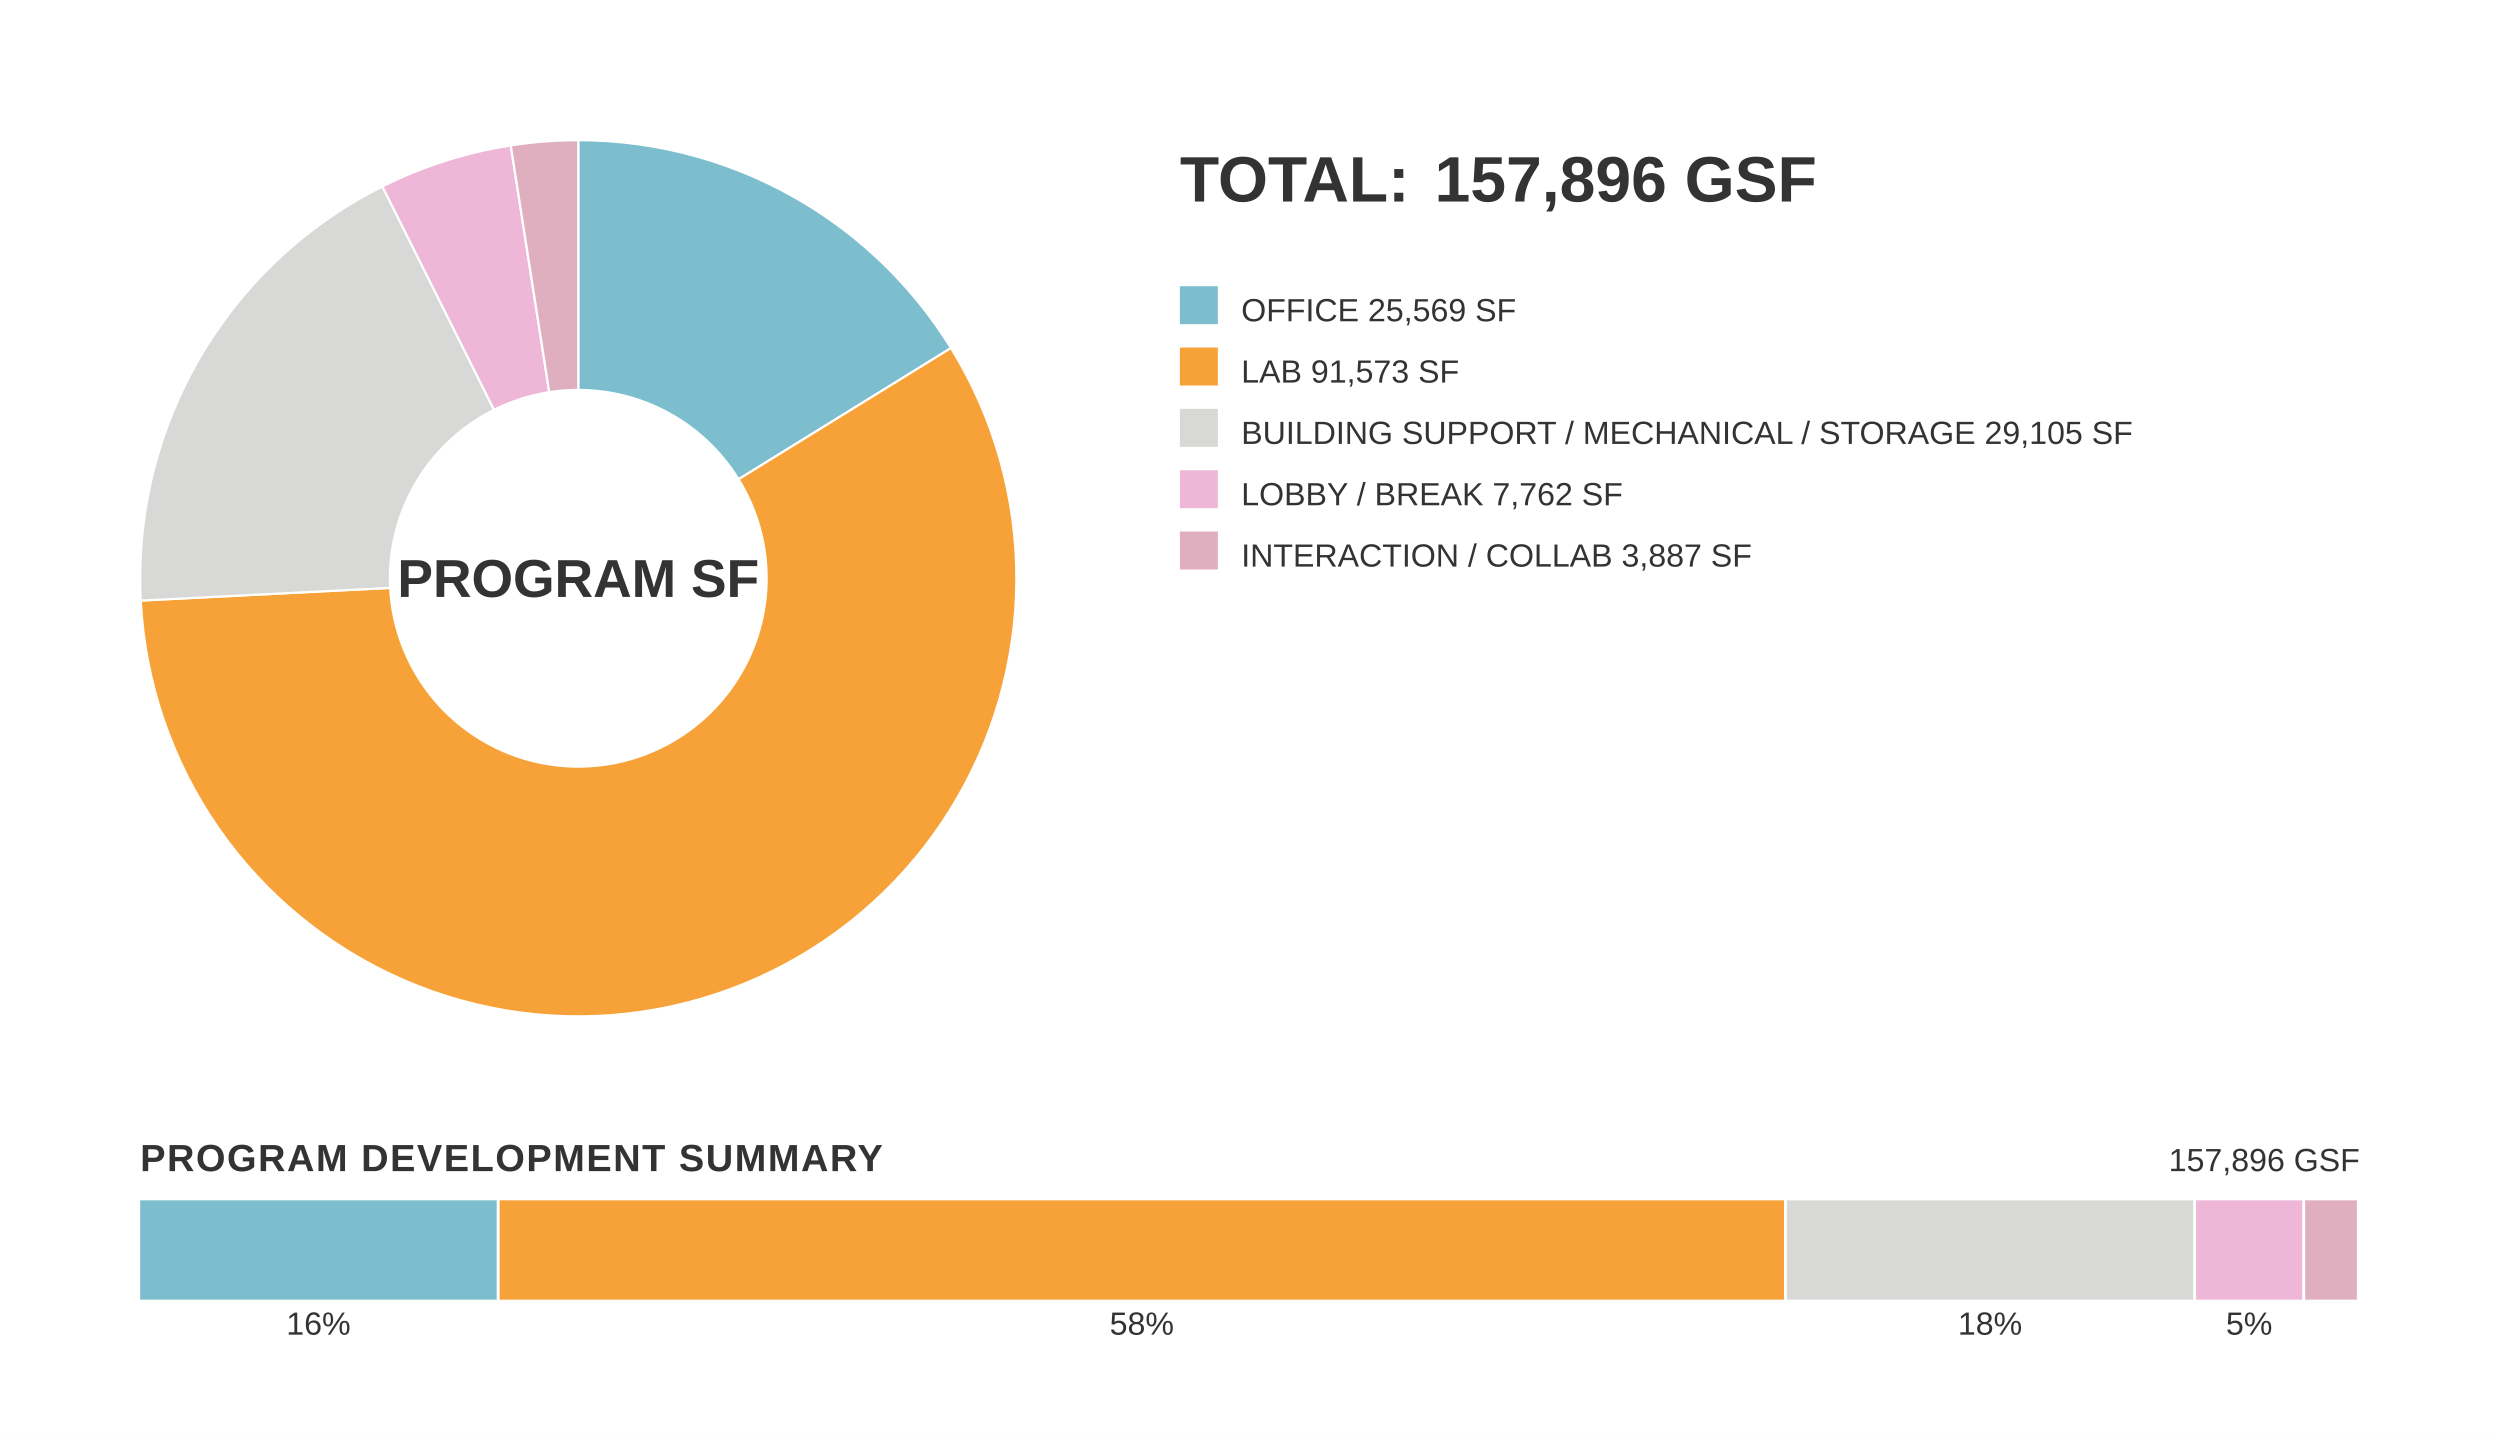
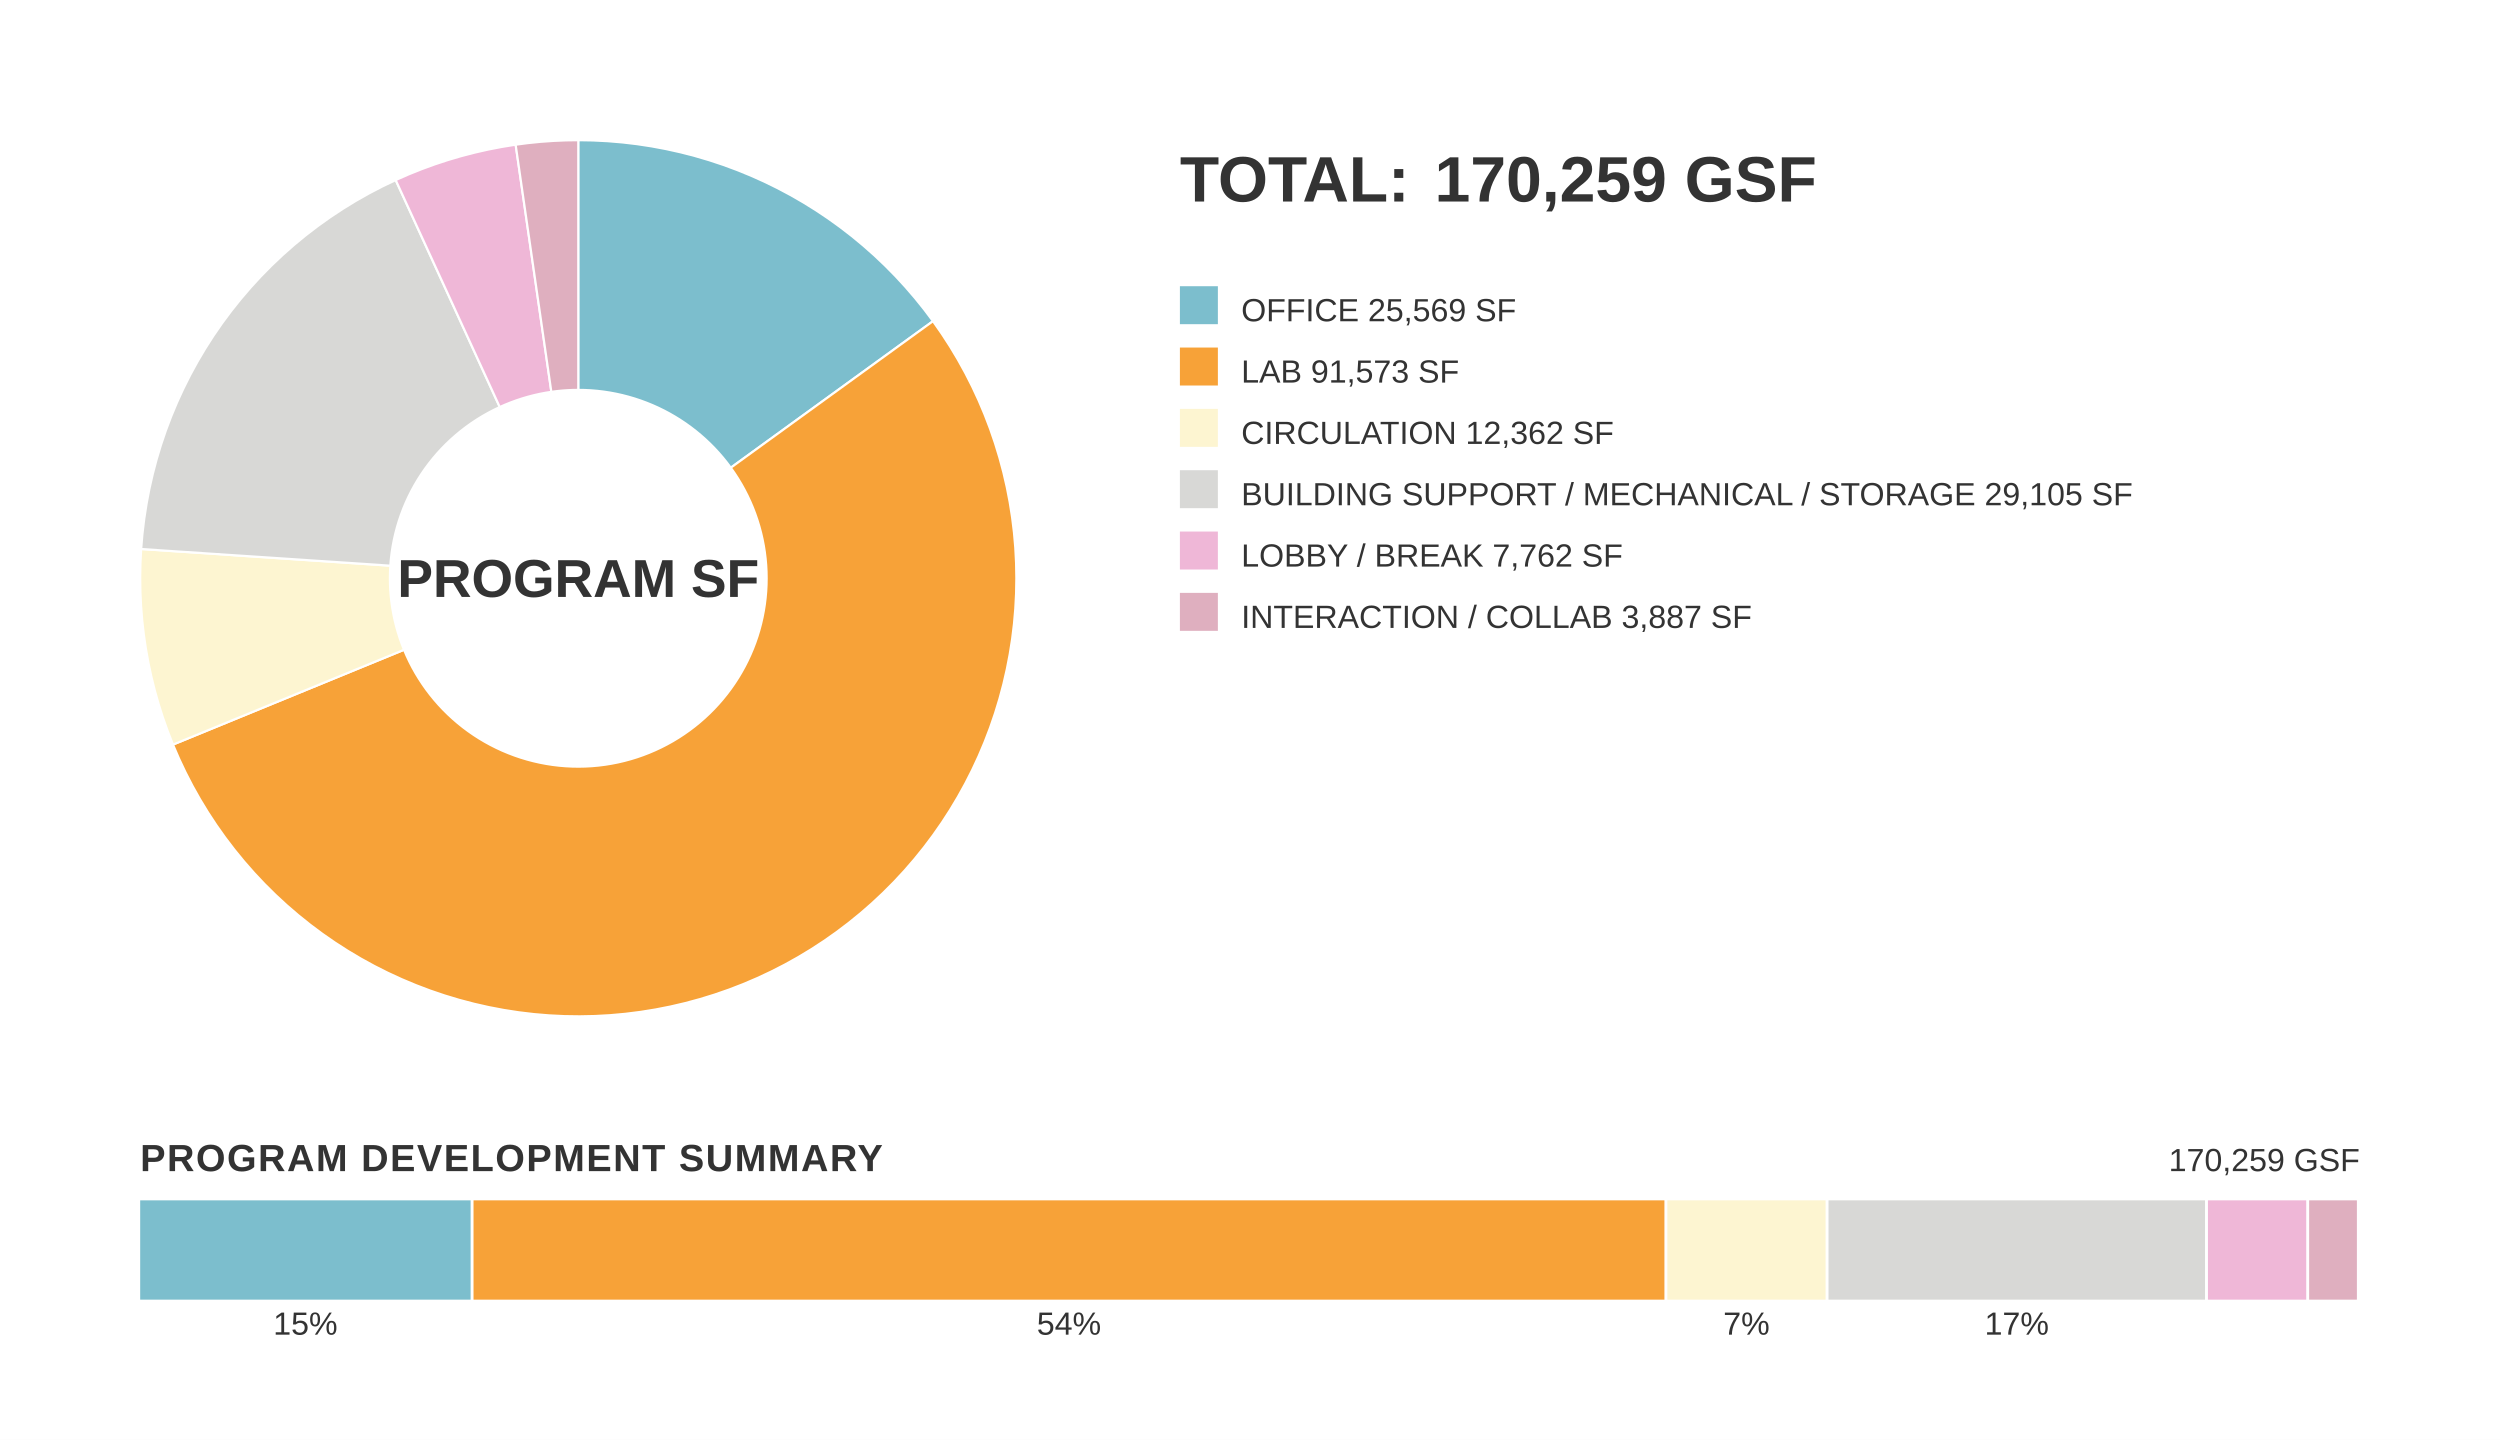
<svg xmlns="http://www.w3.org/2000/svg" width="856" height="493" viewBox="0 0 856 493">
  <rect width="100%" height="100%" fill="#FFFFFF" />
  <g id="PD_PIE">
-     <path id="PIE_OFFICE" fill="#7CBECD" stroke="#FFFFFF" stroke-width="0.75" fill-rule="evenodd" d="M198,48 L203.086,48.086 L208.167,48.345 L213.236,48.776 L218.287,49.378 L223.315,50.152 L228.314,51.095 L233.278,52.207 L238.201,53.488 L243.079,54.934 L247.904,56.545 L252.672,58.318 L257.377,60.253 L262.014,62.345 L266.577,64.594 L271.061,66.996 L275.462,69.549 L279.773,72.249 L283.99,75.095 L288.108,78.081 L292.123,81.206 L296.029,84.464 L299.822,87.854 L303.499,91.37 L307.054,95.009 L310.484,98.766 L313.784,102.637 L316.951,106.618 L319.981,110.704 L322.871,114.891 L325.618,119.173 L252.876,164.104 L251.695,162.263 L250.452,160.463 L249.149,158.706 L247.787,156.994 L246.368,155.329 L244.893,153.714 L243.364,152.149 L241.784,150.637 L240.152,149.18 L238.473,147.778 L236.746,146.435 L234.976,145.151 L233.162,143.927 L231.308,142.766 L229.416,141.668 L227.488,140.635 L225.526,139.668 L223.532,138.769 L221.509,137.937 L219.459,137.174 L217.384,136.482 L215.287,135.86 L213.17,135.309 L211.035,134.831 L208.886,134.425 L206.723,134.093 L204.551,133.834 L202.372,133.648 L200.187,133.537 L198,133.5 Z" />
-     <path id="PIE_LAB" fill="#F7A238" stroke="#FFFFFF" stroke-width="0.75" fill-rule="evenodd" d="M325.618,119.173 L328.276,123.648 L330.777,128.213 L333.119,132.862 L335.298,137.59 L337.311,142.39 L339.157,147.257 L340.832,152.186 L342.336,157.169 L343.666,162.202 L344.82,167.278 L345.798,172.39 L346.597,177.534 L347.218,182.702 L347.659,187.889 L347.92,193.088 L348,198.293 L347.899,203.497 L347.618,208.695 L347.157,213.88 L346.516,219.046 L345.697,224.186 L344.699,229.295 L343.525,234.366 L342.175,239.394 L340.652,244.371 L338.957,249.293 L337.093,254.153 L335.061,258.946 L332.864,263.665 L330.504,268.304 L327.985,272.86 L325.309,277.325 L322.48,281.694 L319.501,285.963 L316.376,290.126 L313.108,294.178 L309.702,298.114 L306.161,301.929 L302.489,305.62 L298.692,309.18 L294.774,312.607 L290.739,315.896 L286.593,319.043 L282.339,322.044 L277.985,324.895 L273.533,327.594 L268.991,330.137 L264.364,332.521 L259.656,334.742 L254.875,336.799 L250.024,338.689 L245.111,340.41 L240.142,341.959 L235.121,343.334 L230.056,344.535 L224.953,345.559 L219.817,346.405 L214.654,347.073 L209.472,347.561 L204.275,347.869 L199.071,347.996 L193.866,347.943 L188.666,347.709 L183.477,347.295 L178.306,346.702 L173.158,345.929 L168.04,344.978 L162.959,343.85 L157.919,342.546 L152.928,341.068 L147.991,339.418 L143.114,337.598 L138.303,335.609 L133.565,333.455 L128.904,331.138 L124.326,328.66 L119.836,326.025 L115.441,323.236 L111.146,320.296 L106.955,317.209 L102.873,313.978 L98.906,310.607 L95.059,307.101 L91.335,303.464 L87.74,299.699 L84.278,295.812 L80.952,291.807 L77.768,287.69 L74.728,283.464 L71.837,279.135 L69.098,274.709 L66.514,270.19 L64.088,265.584 L61.824,260.897 L59.724,256.134 L57.79,251.302 L56.025,246.405 L54.431,241.449 L53.009,236.442 L51.763,231.388 L50.693,226.293 L49.8,221.165 L49.085,216.009 L48.55,210.831 L48.195,205.638 L133.584,201.284 L133.736,203.517 L133.967,205.744 L134.274,207.961 L134.658,210.166 L135.118,212.357 L135.654,214.53 L136.265,216.683 L136.951,218.814 L137.71,220.92 L138.541,222.998 L139.444,225.046 L140.418,227.061 L141.461,229.042 L142.572,230.985 L143.75,232.888 L144.993,234.75 L146.3,236.567 L147.67,238.337 L149.099,240.059 L150.588,241.731 L152.134,243.349 L153.735,244.914 L155.39,246.421 L157.095,247.87 L158.85,249.26 L160.653,250.587 L162.5,251.851 L164.39,253.051 L166.32,254.184 L168.289,255.249 L170.293,256.246 L172.33,257.172 L174.399,258.027 L176.496,258.81 L178.619,259.519 L180.765,260.155 L182.932,260.715 L185.117,261.2 L187.318,261.609 L189.531,261.942 L191.755,262.197 L193.986,262.375 L196.223,262.476 L198.461,262.498 L200.698,262.444 L202.933,262.311 L205.161,262.101 L207.381,261.814 L209.59,261.45 L211.784,261.01 L213.962,260.494 L216.121,259.902 L218.258,259.236 L220.37,258.496 L222.456,257.684 L224.512,256.799 L226.536,255.844 L228.526,254.819 L230.479,253.726 L232.393,252.565 L234.266,251.339 L236.095,250.048 L237.878,248.695 L239.613,247.281 L241.298,245.808 L242.93,244.276 L244.509,242.69 L246.032,241.049 L247.496,239.356 L248.902,237.614 L250.245,235.824 L251.526,233.989 L252.743,232.11 L253.893,230.19 L254.977,228.231 L255.991,226.236 L256.936,224.207 L257.81,222.146 L258.612,220.056 L259.341,217.94 L259.995,215.799 L260.576,213.638 L261.081,211.457 L261.51,209.26 L261.862,207.05 L262.138,204.828 L262.336,202.599 L262.457,200.364 L262.5,198.126 L262.465,195.888 L262.353,193.652 L262.164,191.422 L261.897,189.2 L261.553,186.988 L261.133,184.789 L260.636,182.607 L260.064,180.443 L259.418,178.3 L258.697,176.181 L257.904,174.088 L257.038,172.024 L256.101,169.991 L255.094,167.992 L254.019,166.029 L252.876,164.104 Z" />
-     <path id="PIE_BUILDING_SUPPORT" fill="#D8D8D6" stroke="#FFFFFF" stroke-width="0.75" fill-rule="evenodd" d="M48.195,205.638 L48.021,200.531 L48.022,195.422 L48.197,190.316 L48.546,185.218 L49.068,180.135 L49.762,175.074 L50.629,170.038 L51.667,165.035 L52.875,160.071 L54.251,155.15 L55.793,150.279 L57.501,145.464 L59.372,140.709 L61.404,136.021 L63.594,131.405 L65.94,126.866 L68.439,122.409 L71.089,118.04 L73.886,113.765 L76.826,109.586 L79.908,105.511 L83.126,101.542 L86.478,97.686 L89.959,93.946 L93.566,90.327 L97.294,86.832 L101.138,83.467 L105.095,80.235 L109.16,77.139 L113.328,74.183 L117.594,71.371 L121.953,68.706 L126.401,66.191 L130.931,63.829 L169.16,140.307 L167.212,141.322 L165.3,142.404 L163.425,143.55 L161.591,144.759 L159.799,146.03 L158.051,147.361 L156.349,148.751 L154.696,150.198 L153.093,151.701 L151.543,153.257 L150.046,154.865 L148.604,156.523 L147.22,158.23 L145.895,159.982 L144.631,161.779 L143.428,163.617 L142.289,165.496 L141.214,167.412 L140.205,169.364 L139.264,171.349 L138.39,173.365 L137.586,175.409 L136.851,177.48 L136.188,179.574 L135.596,181.69 L135.077,183.825 L134.631,185.976 L134.258,188.142 L133.959,190.318 L133.735,192.504 L133.585,194.696 L133.51,196.891 L133.509,199.089 L133.584,201.284 Z" />
-     <path id="PIE_LOBBY" fill="#EFB7D7" stroke="#FFFFFF" stroke-width="0.75" fill-rule="evenodd" d="M130.931,63.829 L135.574,61.607 L140.291,59.545 L145.076,57.647 L149.923,55.913 L154.827,54.347 L159.782,52.951 L164.781,51.725 L169.82,50.671 L174.892,49.791 L188.063,134.27 L185.883,134.648 L183.716,135.102 L181.566,135.629 L179.436,136.229 L177.327,136.903 L175.243,137.648 L173.185,138.464 L171.157,139.351 L169.16,140.307 Z" />
-     <path id="PIE_INTERACTION" fill="#DFAFBF" stroke="#FFFFFF" stroke-width="0.75" fill-rule="evenodd" d="M174.892,49.791 L179.487,49.147 L184.1,48.645 L188.726,48.287 L193.361,48.072 L198,48 L198,133.5 L196.005,133.531 L194.012,133.623 L192.023,133.778 L190.039,133.993 L188.063,134.27 Z" />
-     <path id="BAR_OFFICE" fill="#7CBECD" stroke="none" stroke-width="0" fill-rule="evenodd" d="M48,411 L170.072,411 L170.072,445 L48,445 Z" />
-     <path id="BAR_LAB" fill="#F7A238" stroke="none" stroke-width="0" fill-rule="evenodd" d="M171.072,411 L610.838,411 L610.838,445 L171.072,445 Z" />
-     <path id="BAR_BUILDING_SUPPORT" fill="#D8D8D6" stroke="none" stroke-width="0" fill-rule="evenodd" d="M611.838,411 L750.93,411 L750.93,445 L611.838,445 Z" />
-     <path id="BAR_LOBBY" fill="#EFB7D7" stroke="none" stroke-width="0" fill-rule="evenodd" d="M751.93,411 L788.291,411 L788.291,445 L751.93,445 Z" />
-     <path id="BAR_INTERACTION" fill="#DFAFBF" stroke="none" stroke-width="0" fill-rule="evenodd" d="M789.291,411 L807,411 L807,445 L789.291,445 Z" />
+     <path id="PIE_OFFICE" fill="#7CBECD" stroke="#FFFFFF" stroke-width="0.75" fill-rule="evenodd" d="M198,48 L203.054,48.085 L208.102,48.341 L213.139,48.766 L218.159,49.361 L223.155,50.124 L228.124,51.056 L233.058,52.154 L237.952,53.418 L242.801,54.847 L247.598,56.437 L252.34,58.189 L257.02,60.099 L261.633,62.166 L266.173,64.387 L270.637,66.76 L275.017,69.282 L279.31,71.95 L283.511,74.761 L287.615,77.712 L291.617,80.8 L295.513,84.021 L299.298,87.371 L302.968,90.847 L306.519,94.445 L309.946,98.16 L313.247,101.988 L316.416,105.926 L319.451,109.968 L250.224,160.146 L248.919,158.408 L247.556,156.715 L246.137,155.069 L244.663,153.471 L243.136,151.924 L241.558,150.43 L239.931,148.989 L238.255,147.604 L236.535,146.276 L234.77,145.007 L232.964,143.798 L231.117,142.651 L229.234,141.567 L227.315,140.546 L225.362,139.591 L223.379,138.703 L221.366,137.881 L219.327,137.128 L217.264,136.444 L215.179,135.83 L213.075,135.286 L210.953,134.814 L208.817,134.413 L206.668,134.085 L204.51,133.829 L202.344,133.646 L200.173,133.537 L198,133.5 Z" />
+     <path id="PIE_LAB" fill="#F7A238" stroke="#FFFFFF" stroke-width="0.75" fill-rule="evenodd" d="M319.451,109.968 L322.444,114.252 L325.285,118.637 L327.973,123.119 L330.502,127.692 L332.87,132.35 L335.075,137.087 L337.114,141.899 L338.984,146.779 L340.682,151.72 L342.208,156.718 L343.558,161.766 L344.732,166.859 L345.727,171.988 L346.544,177.15 L347.18,182.337 L347.635,187.542 L347.908,192.761 L348,197.985 L347.909,203.21 L347.637,208.429 L347.183,213.635 L346.548,218.821 L345.732,223.983 L344.738,229.113 L343.565,234.205 L342.216,239.254 L340.691,244.252 L338.993,249.194 L337.125,254.074 L335.087,258.886 L332.883,263.624 L330.516,268.283 L327.987,272.856 L325.301,277.338 L322.46,281.724 L319.468,286.008 L316.329,290.186 L313.046,294.252 L309.624,298.2 L306.066,302.028 L302.377,305.729 L298.561,309.299 L294.623,312.734 L290.568,316.03 L286.401,319.183 L282.126,322.189 L277.749,325.043 L273.276,327.744 L268.711,330.287 L264.06,332.67 L259.329,334.889 L254.524,336.943 L249.65,338.827 L244.713,340.541 L239.72,342.081 L234.676,343.447 L229.588,344.636 L224.461,345.648 L219.302,346.48 L214.117,347.132 L208.913,347.603 L203.695,347.892 L198.471,347.999 L193.246,347.925 L188.026,347.668 L182.819,347.23 L177.63,346.61 L172.466,345.811 L167.333,344.832 L162.237,343.674 L157.185,342.34 L152.182,340.831 L147.235,339.149 L142.349,337.295 L137.531,335.272 L132.786,333.082 L128.121,330.729 L123.54,328.214 L119.049,325.541 L114.655,322.714 L110.361,319.735 L106.174,316.609 L102.099,313.338 L98.139,309.928 L94.301,306.382 L90.589,302.704 L87.007,298.899 L83.56,294.972 L80.252,290.927 L77.086,286.769 L74.068,282.503 L71.2,278.135 L68.485,273.67 L65.928,269.113 L63.531,264.469 L61.298,259.745 L59.23,254.946 L138.329,222.487 L139.218,224.55 L140.178,226.582 L141.209,228.578 L142.309,230.538 L143.476,232.458 L144.709,234.336 L146.007,236.171 L147.368,237.958 L148.791,239.698 L150.273,241.387 L151.813,243.023 L153.41,244.604 L155.06,246.129 L156.762,247.595 L158.515,249.002 L160.315,250.346 L162.162,251.627 L164.051,252.843 L165.982,253.992 L167.952,255.073 L169.958,256.085 L171.998,257.027 L174.07,257.897 L176.171,258.694 L178.298,259.417 L180.45,260.066 L182.622,260.64 L184.813,261.138 L187.021,261.559 L189.241,261.903 L191.472,262.169 L193.711,262.357 L195.956,262.468 L198.202,262.5 L200.449,262.453 L202.692,262.329 L204.93,262.127 L207.16,261.846 L209.378,261.488 L211.583,261.054 L213.771,260.542 L215.94,259.955 L218.087,259.293 L220.209,258.556 L222.305,257.745 L224.372,256.862 L226.406,255.908 L228.406,254.884 L230.369,253.79 L232.292,252.629 L234.174,251.401 L236.012,250.109 L237.804,248.753 L239.548,247.336 L241.241,245.859 L242.882,244.323 L244.468,242.732 L245.998,241.086 L247.47,239.388 L248.881,237.64 L250.231,235.844 L251.518,234.001 L252.739,232.115 L253.894,230.188 L254.982,228.222 L256,226.218 L256.947,224.181 L257.824,222.112 L258.627,220.013 L259.357,217.888 L260.013,215.739 L260.593,213.568 L261.097,211.379 L261.525,209.173 L261.876,206.953 L262.149,204.723 L262.344,202.484 L262.461,200.24 L262.5,197.994 L262.461,195.747 L262.343,193.503 L262.147,191.265 L261.874,189.034 L261.523,186.815 L261.095,184.609 L260.59,182.42 L260.009,180.249 L259.353,178.1 L258.623,175.975 L257.819,173.877 L256.942,171.808 L255.994,169.77 L254.976,167.767 L253.888,165.801 L252.733,163.874 L251.511,161.988 L250.224,160.146 Z" />
+     <path id="PIE_CIRCULATION" fill="#FDF5D1" stroke="#FFFFFF" stroke-width="0.75" fill-rule="evenodd" d="M59.23,254.946 L57.448,250.394 L55.816,245.787 L54.334,241.129 L53.005,236.426 L51.83,231.681 L50.811,226.901 L49.947,222.09 L49.241,217.253 L48.692,212.396 L48.303,207.524 L48.072,202.642 L48,197.754 L48.088,192.867 L48.335,187.986 L133.644,193.694 L133.538,195.793 L133.5,197.894 L133.531,199.996 L133.63,202.095 L133.798,204.19 L134.034,206.279 L134.337,208.359 L134.709,210.427 L135.147,212.483 L135.652,214.523 L136.224,216.546 L136.861,218.549 L137.563,220.53 L138.329,222.487 Z" />
+     <path id="PIE_BUILDING_SUPPORT" fill="#D8D8D6" stroke="#FFFFFF" stroke-width="0.75" fill-rule="evenodd" d="M48.335,187.986 L48.771,182.807 L49.387,177.647 L50.182,172.511 L51.153,167.406 L52.301,162.337 L53.624,157.311 L55.12,152.334 L56.788,147.412 L58.625,142.551 L60.63,137.756 L62.799,133.033 L65.131,128.389 L67.622,123.828 L70.269,119.356 L73.07,114.978 L76.021,110.7 L79.119,106.527 L82.359,102.464 L85.738,98.515 L89.251,94.686 L92.896,90.981 L96.666,87.404 L100.558,83.96 L104.567,80.653 L108.688,77.487 L112.916,74.466 L117.247,71.592 L121.674,68.871 L126.193,66.304 L130.798,63.896 L135.484,61.648 L171.118,139.369 L169.103,140.335 L167.123,141.371 L165.18,142.474 L163.276,143.645 L161.414,144.88 L159.596,146.179 L157.824,147.541 L156.1,148.963 L154.426,150.444 L152.805,151.982 L151.238,153.575 L149.727,155.222 L148.274,156.92 L146.881,158.667 L145.549,160.461 L144.28,162.301 L143.076,164.183 L141.937,166.106 L140.866,168.067 L139.864,170.064 L138.931,172.095 L138.069,174.157 L137.279,176.247 L136.562,178.364 L135.918,180.504 L135.35,182.665 L134.856,184.844 L134.438,187.04 L134.097,189.248 L133.832,191.467 L133.644,193.694 Z" />
+     <path id="PIE_LOBBY" fill="#EFB7D7" stroke="#FFFFFF" stroke-width="0.75" fill-rule="evenodd" d="M135.484,61.648 L139.855,59.728 L144.285,57.948 L148.769,56.309 L153.302,54.814 L157.882,53.464 L162.501,52.261 L167.157,51.205 L171.844,50.298 L176.558,49.54 L188.78,134.162 L186.753,134.488 L184.738,134.878 L182.736,135.332 L180.749,135.85 L178.78,136.43 L176.83,137.073 L174.902,137.778 L172.998,138.543 L171.118,139.369 Z" />
+     <path id="PIE_INTERACTION" fill="#DFAFBF" stroke="#FFFFFF" stroke-width="0.75" fill-rule="evenodd" d="M176.558,49.54 L180.825,48.987 L185.106,48.555 L189.398,48.247 L193.697,48.062 L198,48 L198,133.5 L196.15,133.527 L194.301,133.606 L192.456,133.739 L190.615,133.924 L188.78,134.162 Z" />
+     <path id="BAR_OFFICE" fill="#7CBECD" stroke="none" stroke-width="0" fill-rule="evenodd" d="M48,411 L161.135,411 L161.135,445 L48,445 Z" />
+     <path id="BAR_LAB" fill="#F7A238" stroke="none" stroke-width="0" fill-rule="evenodd" d="M162.135,411 L569.898,411 L569.898,445 L162.135,445 Z" />
+     <path id="BAR_CIRCULATION" fill="#FDF5D1" stroke="none" stroke-width="0" fill-rule="evenodd" d="M570.898,411 L625.081,411 L625.081,445 L570.898,445 Z" />
+     <path id="BAR_BUILDING_SUPPORT" fill="#D8D8D6" stroke="none" stroke-width="0" fill-rule="evenodd" d="M626.081,411 L755.001,411 L755.001,445 L626.081,445 Z" />
+     <path id="BAR_LOBBY" fill="#EFB7D7" stroke="none" stroke-width="0" fill-rule="evenodd" d="M756.001,411 L789.65,411 L789.65,445 L756.001,445 Z" />
+     <path id="BAR_INTERACTION" fill="#DFAFBF" stroke="none" stroke-width="0" fill-rule="evenodd" d="M790.65,411 L807,411 L807,445 L790.65,445 Z" />
  </g>
  <g id="PD_PIE_LEGEND">
    <text id="PIE_TOTAL_LBL" x="404" y="69" font-family="Futura PT, Futura, Arial, sans-serif" font-weight="bold" font-size="22" text-anchor="start" fill="#333333">
      <tspan x="404" dy="0">TOTAL:</tspan>
    </text>
    <text id="PIE_TOTAL" x="491.2" y="69" font-family="Futura PT, Futura, Arial, sans-serif" font-weight="bold" font-size="22" text-anchor="start" fill="#333333">
-       <tspan x="491.2" dy="0">157,896 GSF</tspan>
+       <tspan x="491.2" dy="0">170,259 GSF</tspan>
    </text>
    <path id="PIE_LEG_OFFICE" fill="#7CBECD" stroke="none" stroke-width="0" fill-rule="evenodd" d="M404,98 L417,98 L417,111 L404,111 Z" />
    <text id="PIE_LEG_OFFICE_TXT" x="425" y="110" font-family="Futura PT, Futura, Arial, sans-serif" font-weight="normal" font-size="11" text-anchor="start" fill="#333333">
      <tspan x="425" dy="0">OFFICE  25,569 SF</tspan>
    </text>
    <path id="PIE_LEG_LAB" fill="#F7A238" stroke="none" stroke-width="0" fill-rule="evenodd" d="M404,119 L417,119 L417,132 L404,132 Z" />
    <text id="PIE_LEG_LAB_TXT" x="425" y="131" font-family="Futura PT, Futura, Arial, sans-serif" font-weight="normal" font-size="11" text-anchor="start" fill="#333333">
      <tspan x="425" dy="0">LAB  91,573 SF</tspan>
    </text>
-     <path id="PIE_LEG_BUILDING_SUPPORT" fill="#D8D8D6" stroke="none" stroke-width="0" fill-rule="evenodd" d="M404,140 L417,140 L417,153 L404,153 Z" />
-     <text id="PIE_LEG_BUILDING_SUPPORT_TXT" x="425" y="152" font-family="Futura PT, Futura, Arial, sans-serif" font-weight="normal" font-size="11" text-anchor="start" fill="#333333">
+     <path id="PIE_LEG_CIRCULATION" fill="#FDF5D1" stroke="none" stroke-width="0" fill-rule="evenodd" d="M404,140 L417,140 L417,153 L404,153 Z" />
+     <text id="PIE_LEG_CIRCULATION_TXT" x="425" y="152" font-family="Futura PT, Futura, Arial, sans-serif" font-weight="normal" font-size="11" text-anchor="start" fill="#333333">
+       <tspan x="425" dy="0">CIRCULATION  12,362 SF</tspan>
+     </text>
+     <path id="PIE_LEG_BUILDING_SUPPORT" fill="#D8D8D6" stroke="none" stroke-width="0" fill-rule="evenodd" d="M404,161 L417,161 L417,174 L404,174 Z" />
+     <text id="PIE_LEG_BUILDING_SUPPORT_TXT" x="425" y="173" font-family="Futura PT, Futura, Arial, sans-serif" font-weight="normal" font-size="11" text-anchor="start" fill="#333333">
      <tspan x="425" dy="0">BUILDING SUPPORT / MECHANICAL / STORAGE  29,105 SF</tspan>
    </text>
-     <path id="PIE_LEG_LOBBY" fill="#EFB7D7" stroke="none" stroke-width="0" fill-rule="evenodd" d="M404,161 L417,161 L417,174 L404,174 Z" />
-     <text id="PIE_LEG_LOBBY_TXT" x="425" y="173" font-family="Futura PT, Futura, Arial, sans-serif" font-weight="normal" font-size="11" text-anchor="start" fill="#333333">
+     <path id="PIE_LEG_LOBBY" fill="#EFB7D7" stroke="none" stroke-width="0" fill-rule="evenodd" d="M404,182 L417,182 L417,195 L404,195 Z" />
+     <text id="PIE_LEG_LOBBY_TXT" x="425" y="194" font-family="Futura PT, Futura, Arial, sans-serif" font-weight="normal" font-size="11" text-anchor="start" fill="#333333">
      <tspan x="425" dy="0">LOBBY / BREAK  7,762 SF</tspan>
    </text>
-     <path id="PIE_LEG_INTERACTION" fill="#DFAFBF" stroke="none" stroke-width="0" fill-rule="evenodd" d="M404,182 L417,182 L417,195 L404,195 Z" />
-     <text id="PIE_LEG_INTERACTION_TXT" x="425" y="194" font-family="Futura PT, Futura, Arial, sans-serif" font-weight="normal" font-size="11" text-anchor="start" fill="#333333">
+     <path id="PIE_LEG_INTERACTION" fill="#DFAFBF" stroke="none" stroke-width="0" fill-rule="evenodd" d="M404,203 L417,203 L417,216 L404,216 Z" />
+     <text id="PIE_LEG_INTERACTION_TXT" x="425" y="215" font-family="Futura PT, Futura, Arial, sans-serif" font-weight="normal" font-size="11" text-anchor="start" fill="#333333">
      <tspan x="425" dy="0">INTERACTION / COLLAB  3,887 SF</tspan>
    </text>
  </g>
  <g id="PD_PIE_TEXT">
    <text id="PIE_CENTER" x="198" y="204.396" font-family="Futura PT, Futura, Arial, sans-serif" font-weight="bold" font-size="18.275" text-anchor="middle" fill="#333333">
      <tspan x="198" dy="0">PROGRAM SF</tspan>
    </text>
    <text id="BAR_TITLE" x="48" y="401" font-family="Futura PT, Futura, Arial, sans-serif" font-weight="bold" font-size="13" text-anchor="start" fill="#333333" letter-spacing="0.52">
      <tspan x="48" dy="0">PROGRAM DEVELOPMENT SUMMARY</tspan>
    </text>
-     <text id="BAR_OFFICE_TXT" x="109.036" y="457" font-family="Futura PT, Futura, Arial, sans-serif" font-weight="normal" font-size="11" text-anchor="middle" fill="#333333">
-       <tspan x="109.036" dy="0">16%</tspan>
+     <text id="BAR_OFFICE_TXT" x="104.568" y="457" font-family="Futura PT, Futura, Arial, sans-serif" font-weight="normal" font-size="11" text-anchor="middle" fill="#333333">
+       <tspan x="104.568" dy="0">15%</tspan>
    </text>
-     <text id="BAR_LAB_TXT" x="390.955" y="457" font-family="Futura PT, Futura, Arial, sans-serif" font-weight="normal" font-size="11" text-anchor="middle" fill="#333333">
-       <tspan x="390.955" dy="0">58%</tspan>
+     <text id="BAR_LAB_TXT" x="366.017" y="457" font-family="Futura PT, Futura, Arial, sans-serif" font-weight="normal" font-size="11" text-anchor="middle" fill="#333333">
+       <tspan x="366.017" dy="0">54%</tspan>
    </text>
-     <text id="BAR_BUILDING_SUPPORT_TXT" x="681.384" y="457" font-family="Futura PT, Futura, Arial, sans-serif" font-weight="normal" font-size="11" text-anchor="middle" fill="#333333">
-       <tspan x="681.384" dy="0">18%</tspan>
+     <text id="BAR_CIRCULATION_TXT" x="597.99" y="457" font-family="Futura PT, Futura, Arial, sans-serif" font-weight="normal" font-size="11" text-anchor="middle" fill="#333333">
+       <tspan x="597.99" dy="0">7%</tspan>
    </text>
-     <text id="BAR_LOBBY_TXT" x="770.111" y="457" font-family="Futura PT, Futura, Arial, sans-serif" font-weight="normal" font-size="11" text-anchor="middle" fill="#333333">
-       <tspan x="770.111" dy="0">5%</tspan>
+     <text id="BAR_BUILDING_SUPPORT_TXT" x="690.541" y="457" font-family="Futura PT, Futura, Arial, sans-serif" font-weight="normal" font-size="11" text-anchor="middle" fill="#333333">
+       <tspan x="690.541" dy="0">17%</tspan>
    </text>
    <text id="BAR_TOTAL" x="808" y="401" font-family="Futura PT, Futura, Arial, sans-serif" font-weight="normal" font-size="11" text-anchor="end" fill="#333333">
-       <tspan x="808" dy="0">157,896 GSF</tspan>
+       <tspan x="808" dy="0">170,259 GSF</tspan>
    </text>
  </g>
</svg>
